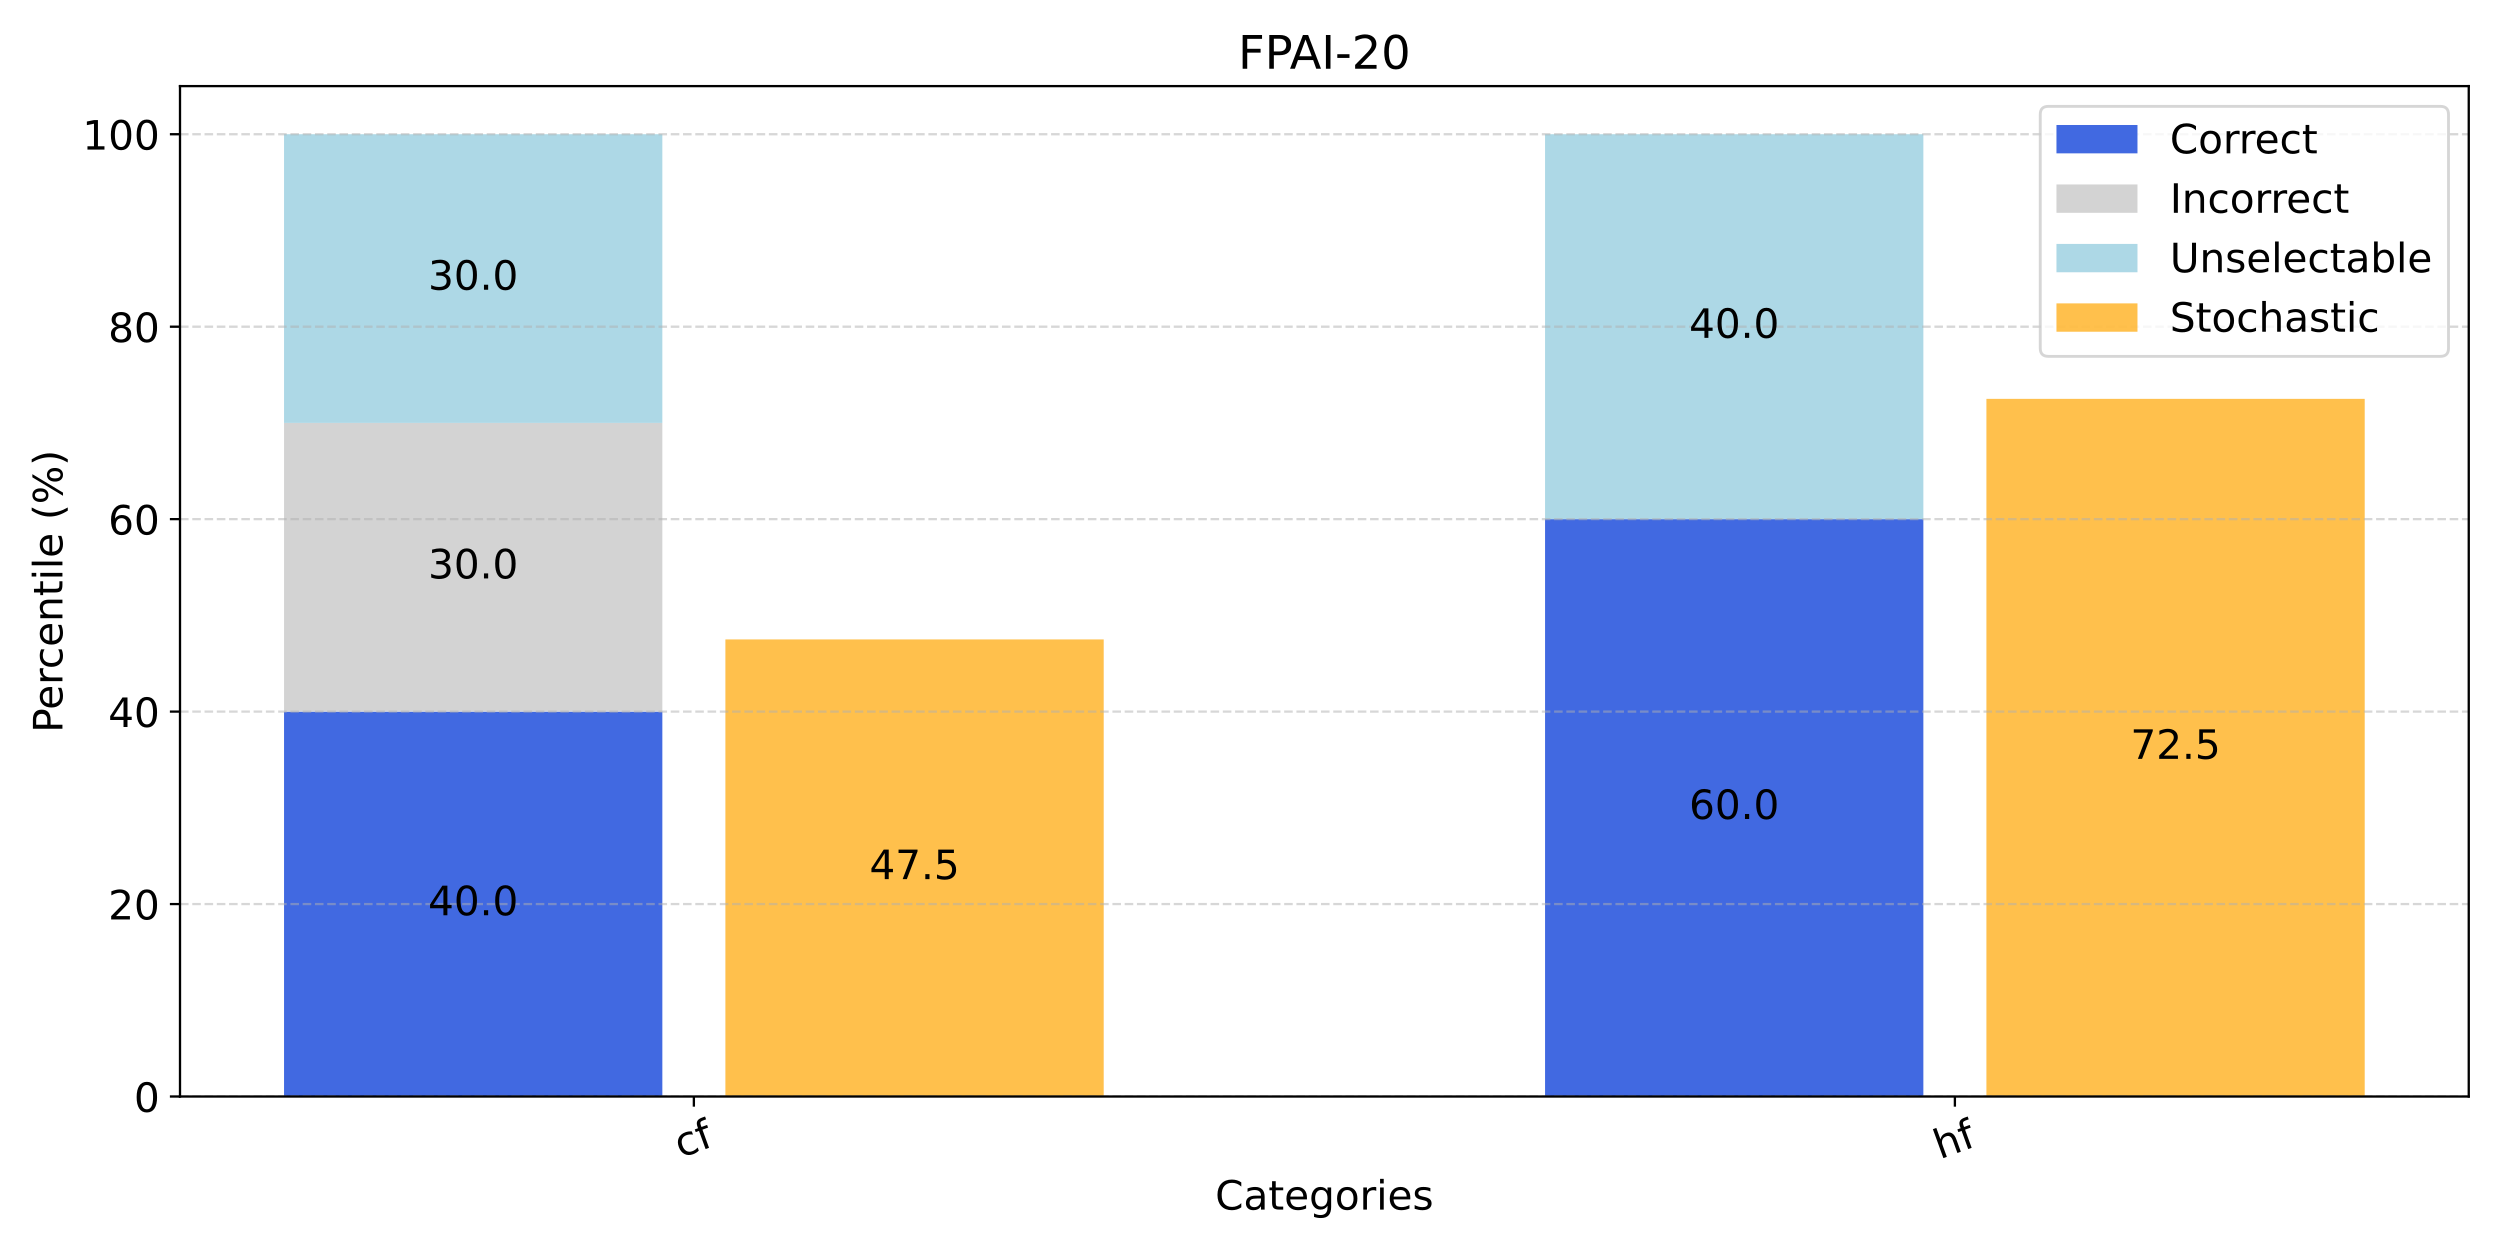
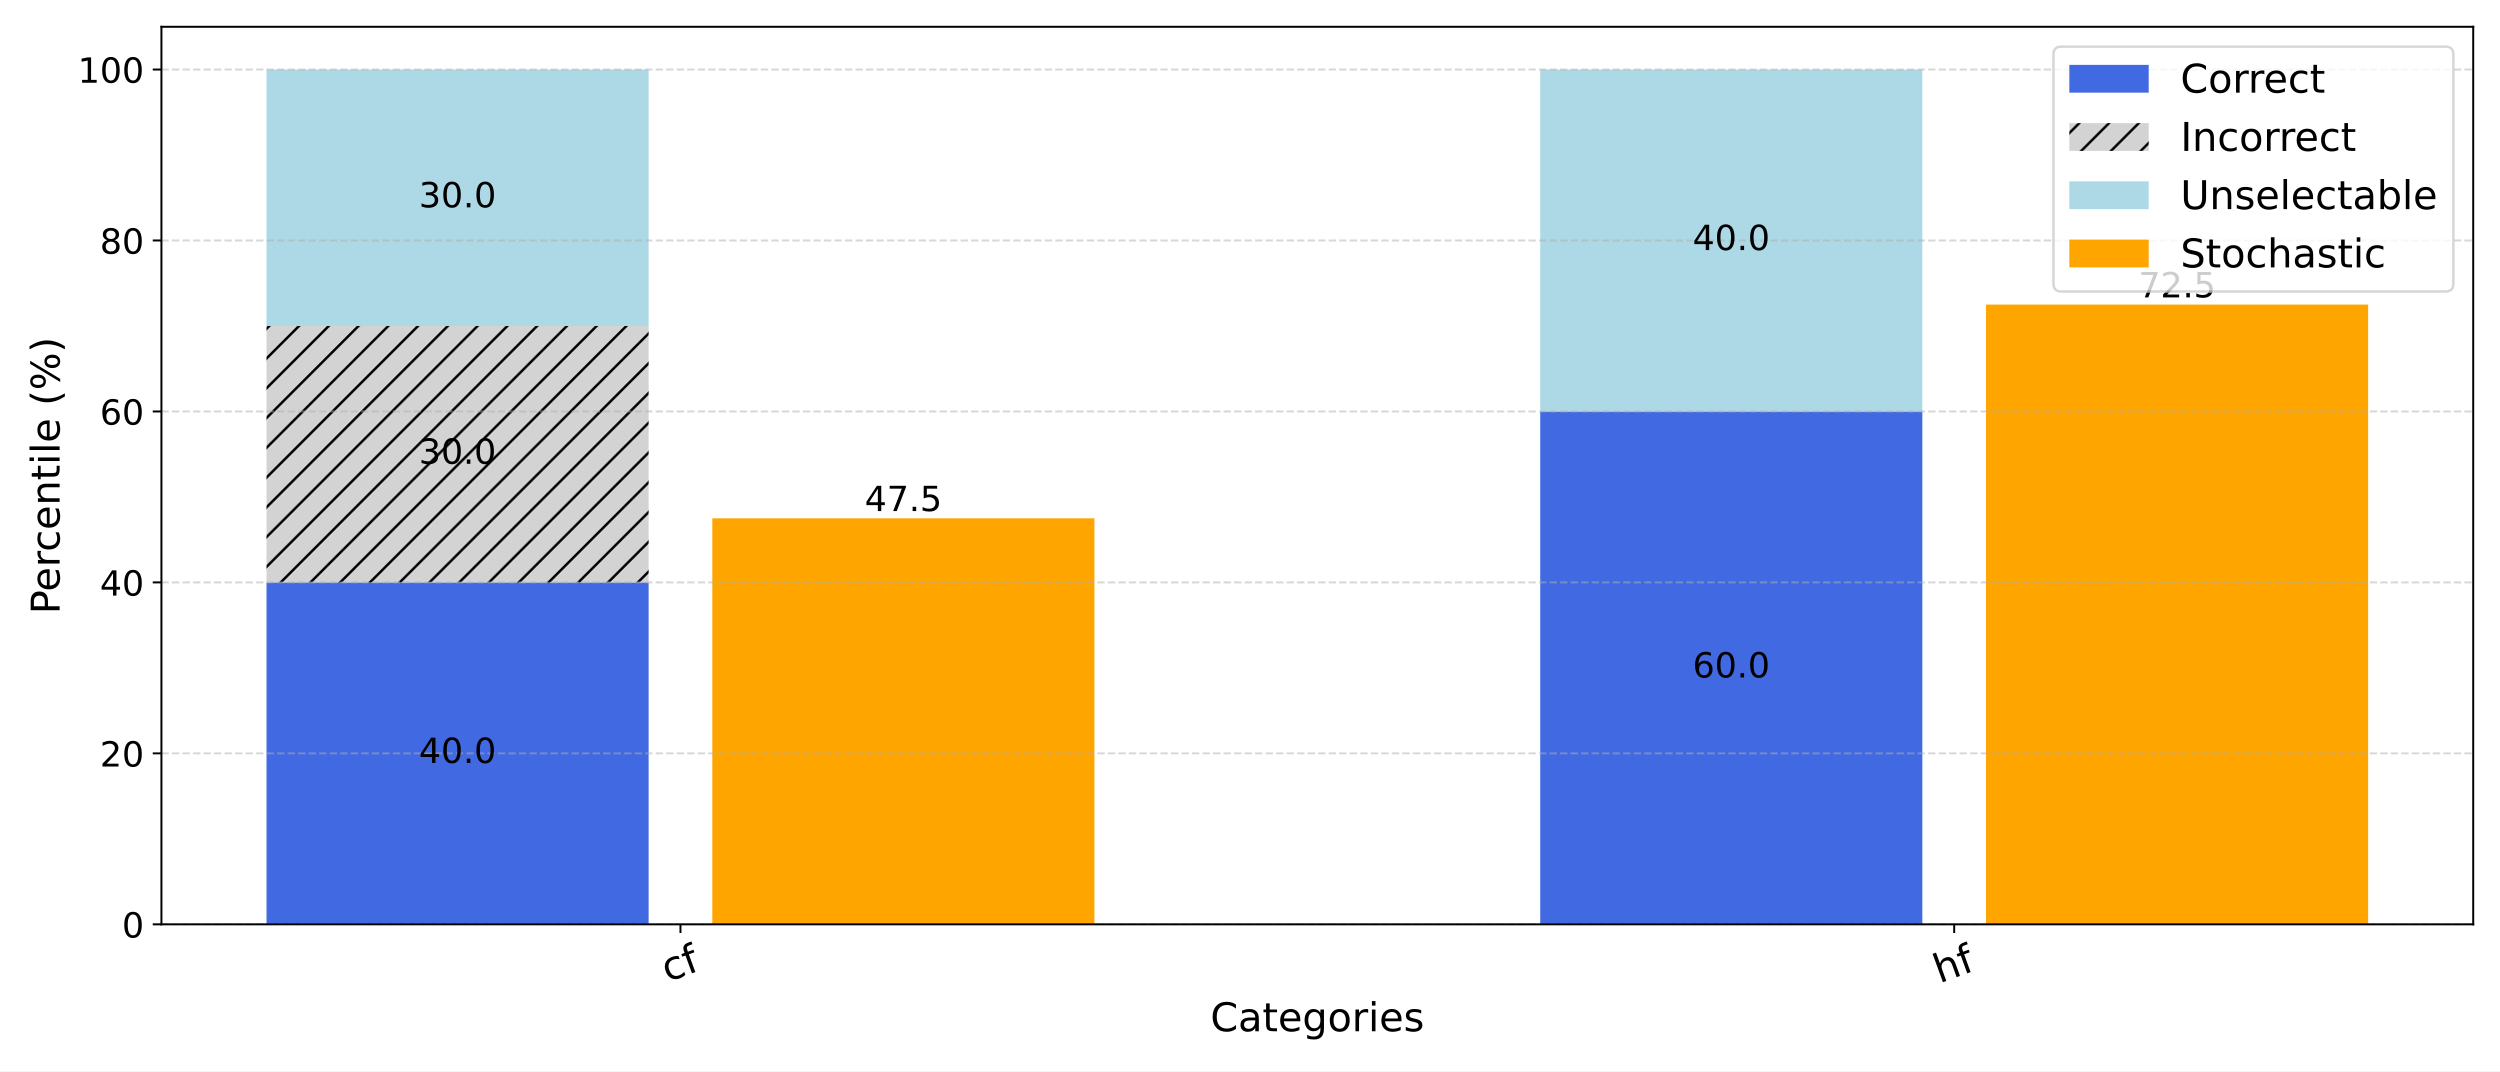
- <svg xmlns="http://www.w3.org/2000/svg" xmlns:xlink="http://www.w3.org/1999/xlink" width="864pt" height="432pt" viewBox="0 0 864 432" version="1.1">
+ <svg xmlns="http://www.w3.org/2000/svg" xmlns:xlink="http://www.w3.org/1999/xlink" width="1008pt" height="432pt" viewBox="0 0 1008 432" version="1.1">
  <defs>
    <style type="text/css">*{stroke-linejoin: round; stroke-linecap: butt}</style>
  </defs>
  <g id="figure_1">
    <g id="patch_1">
-       <path d="M 0 432  L 864 432  L 864 0  L 0 0  z " style="fill: #ffffff" />
+       <path d="M 0 432  L 1008 432  L 1008 0  L 0 0  z " style="fill: #ffffff" />
    </g>
    <g id="axes_1">
      <g id="patch_2">
-         <path d="M 62.21 378.955  L 853.2 378.955  L 853.2 29.76  L 62.21 29.76  z " style="fill: #ffffff" />
+         <path d="M 65.09 372.692  L 997.2 372.692  L 997.2 10.8  L 65.09 10.8  z " style="fill: #ffffff" />
      </g>
      <g id="patch_3">
-         <path d="M 98.164 378.955  L 228.906 378.955  L 228.906 245.929  L 98.164 245.929  z " clip-path="url(#p737e6846a1)" style="fill: #4169e1" />
+         <path d="M 107.459 372.692  L 261.526 372.692  L 261.526 234.828  L 107.459 234.828  z " clip-path="url(#pd8e803e88a)" style="fill: #4169e1" />
      </g>
      <g id="patch_4">
-         <path d="M 533.971 378.955  L 664.713 378.955  L 664.713 179.415  L 533.971 179.415  z " clip-path="url(#p737e6846a1)" style="fill: #4169e1" />
+         <path d="M 621.018 372.692  L 775.086 372.692  L 775.086 165.897  L 621.018 165.897  z " clip-path="url(#pd8e803e88a)" style="fill: #4169e1" />
      </g>
      <g id="patch_5">
-         <path d="M 98.164 245.929  L 228.906 245.929  L 228.906 146.158  L 98.164 146.158  z " clip-path="url(#p737e6846a1)" style="fill: #d3d3d3" />
+         <path d="M 107.459 234.828  L 261.526 234.828  L 261.526 131.431  L 107.459 131.431  z " clip-path="url(#pd8e803e88a)" style="fill: url(#haf8370b885)" />
      </g>
      <g id="patch_6">
-         <path d="M 533.971 179.415  L 664.713 179.415  L 664.713 179.415  L 533.971 179.415  z " clip-path="url(#p737e6846a1)" style="fill: #d3d3d3" />
+         <path d="M 621.018 165.897  L 775.086 165.897  L 775.086 165.897  L 621.018 165.897  z " clip-path="url(#pd8e803e88a)" style="fill: url(#haf8370b885)" />
      </g>
      <g id="patch_7">
-         <path d="M 98.164 146.158  L 228.906 146.158  L 228.906 46.388  L 98.164 46.388  z " clip-path="url(#p737e6846a1)" style="fill: #add8e6" />
+         <path d="M 107.459 131.431  L 261.526 131.431  L 261.526 28.033  L 107.459 28.033  z " clip-path="url(#pd8e803e88a)" style="fill: #add8e6" />
      </g>
      <g id="patch_8">
-         <path d="M 533.971 179.415  L 664.713 179.415  L 664.713 46.388  L 533.971 46.388  z " clip-path="url(#p737e6846a1)" style="fill: #add8e6" />
+         <path d="M 621.018 165.897  L 775.086 165.897  L 775.086 28.033  L 621.018 28.033  z " clip-path="url(#pd8e803e88a)" style="fill: #add8e6" />
      </g>
      <g id="patch_9">
-         <path d="M 250.697 378.955  L 381.439 378.955  L 381.439 220.986  L 250.697 220.986  z " clip-path="url(#p737e6846a1)" style="fill: #ffa500; opacity: 0.7" />
+         <path d="M 287.204 372.692  L 441.272 372.692  L 441.272 208.979  L 287.204 208.979  z " clip-path="url(#pd8e803e88a)" style="fill: #ffa500" />
      </g>
      <g id="patch_10">
-         <path d="M 686.504 378.955  L 817.246 378.955  L 817.246 137.844  L 686.504 137.844  z " clip-path="url(#p737e6846a1)" style="fill: #ffa500; opacity: 0.7" />
+         <path d="M 800.764 372.692  L 954.831 372.692  L 954.831 122.814  L 800.764 122.814  z " clip-path="url(#pd8e803e88a)" style="fill: #ffa500" />
      </g>
      <g id="matplotlib.axis_1">
        <g id="xtick_1">
          <g id="line2d_1">
            <defs>
-               <path id="m41dece7efa" d="M 0 0  L 0 3.5  " style="stroke: #000000; stroke-width: 0.8" />
+               <path id="m492cd41a49" d="M 0 0  L 0 3.5  " style="stroke: #000000; stroke-width: 0.8" />
            </defs>
            <g>
-               <use xlink:href="#m41dece7efa" x="239.801" y="378.955" style="stroke: #000000; stroke-width: 0.8" />
+               <use xlink:href="#m492cd41a49" x="274.365" y="372.692" style="stroke: #000000; stroke-width: 0.8" />
            </g>
          </g>
          <g id="text_1">
-             <g transform="translate(235.1903 400.2701) rotate(-20) scale(0.14 -0.14)">
-               <defs>
-                 <path id="DejaVuSans-63" d="M 3122 3366  L 3122 2828  Q 2878 2963 2633 3030  Q 2388 3097 2138 3097  Q 1578 3097 1268 2742  Q 959 2388 959 1747  Q 959 1106 1268 751  Q 1578 397 2138 397  Q 2388 397 2633 464  Q 2878 531 3122 666  L 3122 134  Q 2881 22 2623 -34  Q 2366 -91 2075 -91  Q 1284 -91 818 406  Q 353 903 353 1747  Q 353 2603 823 3093  Q 1294 3584 2113 3584  Q 2378 3584 2631 3529  Q 2884 3475 3122 3366  z " transform="scale(0.015625)" />
-                 <path id="DejaVuSans-66" d="M 2375 4863  L 2375 4384  L 1825 4384  Q 1516 4384 1395 4259  Q 1275 4134 1275 3809  L 1275 3500  L 2222 3500  L 2222 3053  L 1275 3053  L 1275 0  L 697 0  L 697 3053  L 147 3053  L 147 3500  L 697 3500  L 697 3744  Q 697 4328 969 4595  Q 1241 4863 1831 4863  L 2375 4863  z " transform="scale(0.015625)" />
-               </defs>
-               <use xlink:href="#DejaVuSans-63" />
-               <use xlink:href="#DejaVuSans-66" transform="translate(54.98047 0)" />
-             </g>
+             <text style="font-size: 16px; font-family: 'DejaVu Sans', 'Bitstream Vera Sans', 'Computer Modern Sans Serif', 'Lucida Grande', 'Verdana', 'Geneva', 'Lucid', 'Arial', 'Helvetica', 'Avant Garde', sans-serif" transform="translate(269.0955 396.0515) rotate(-20)">cf</text>
          </g>
        </g>
        <g id="xtick_2">
          <g id="line2d_2">
            <g>
-               <use xlink:href="#m41dece7efa" x="675.609" y="378.955" style="stroke: #000000; stroke-width: 0.8" />
+               <use xlink:href="#m492cd41a49" x="787.925" y="372.692" style="stroke: #000000; stroke-width: 0.8" />
            </g>
          </g>
          <g id="text_2">
-             <g transform="translate(670.4455 400.6719) rotate(-20) scale(0.14 -0.14)">
-               <defs>
-                 <path id="DejaVuSans-68" d="M 3513 2113  L 3513 0  L 2938 0  L 2938 2094  Q 2938 2591 2744 2837  Q 2550 3084 2163 3084  Q 1697 3084 1428 2787  Q 1159 2491 1159 1978  L 1159 0  L 581 0  L 581 4863  L 1159 4863  L 1159 2956  Q 1366 3272 1645 3428  Q 1925 3584 2291 3584  Q 2894 3584 3203 3211  Q 3513 2838 3513 2113  z " transform="scale(0.015625)" />
-               </defs>
-               <use xlink:href="#DejaVuSans-68" />
-               <use xlink:href="#DejaVuSans-66" transform="translate(63.37891 0)" />
-             </g>
+             <text style="font-size: 16px; font-family: 'DejaVu Sans', 'Bitstream Vera Sans', 'Computer Modern Sans Serif', 'Lucida Grande', 'Verdana', 'Geneva', 'Lucid', 'Arial', 'Helvetica', 'Avant Garde', sans-serif" transform="translate(782.024 396.5107) rotate(-20)">hf</text>
          </g>
        </g>
        <g id="text_3">
-           <g transform="translate(419.9728 418.0456) scale(0.14 -0.14)">
-             <defs>
-               <path id="DejaVuSans-43" d="M 4122 4306  L 4122 3641  Q 3803 3938 3442 4084  Q 3081 4231 2675 4231  Q 1875 4231 1450 3742  Q 1025 3253 1025 2328  Q 1025 1406 1450 917  Q 1875 428 2675 428  Q 3081 428 3442 575  Q 3803 722 4122 1019  L 4122 359  Q 3791 134 3420 21  Q 3050 -91 2638 -91  Q 1578 -91 968 557  Q 359 1206 359 2328  Q 359 3453 968 4101  Q 1578 4750 2638 4750  Q 3056 4750 3426 4639  Q 3797 4528 4122 4306  z " transform="scale(0.015625)" />
-               <path id="DejaVuSans-61" d="M 2194 1759  Q 1497 1759 1228 1600  Q 959 1441 959 1056  Q 959 750 1161 570  Q 1363 391 1709 391  Q 2188 391 2477 730  Q 2766 1069 2766 1631  L 2766 1759  L 2194 1759  z M 3341 1997  L 3341 0  L 2766 0  L 2766 531  Q 2569 213 2275 61  Q 1981 -91 1556 -91  Q 1019 -91 701 211  Q 384 513 384 1019  Q 384 1609 779 1909  Q 1175 2209 1959 2209  L 2766 2209  L 2766 2266  Q 2766 2663 2505 2880  Q 2244 3097 1772 3097  Q 1472 3097 1187 3025  Q 903 2953 641 2809  L 641 3341  Q 956 3463 1253 3523  Q 1550 3584 1831 3584  Q 2591 3584 2966 3190  Q 3341 2797 3341 1997  z " transform="scale(0.015625)" />
-               <path id="DejaVuSans-74" d="M 1172 4494  L 1172 3500  L 2356 3500  L 2356 3053  L 1172 3053  L 1172 1153  Q 1172 725 1289 603  Q 1406 481 1766 481  L 2356 481  L 2356 0  L 1766 0  Q 1100 0 847 248  Q 594 497 594 1153  L 594 3053  L 172 3053  L 172 3500  L 594 3500  L 594 4494  L 1172 4494  z " transform="scale(0.015625)" />
-               <path id="DejaVuSans-65" d="M 3597 1894  L 3597 1613  L 953 1613  Q 991 1019 1311 708  Q 1631 397 2203 397  Q 2534 397 2845 478  Q 3156 559 3463 722  L 3463 178  Q 3153 47 2828 -22  Q 2503 -91 2169 -91  Q 1331 -91 842 396  Q 353 884 353 1716  Q 353 2575 817 3079  Q 1281 3584 2069 3584  Q 2775 3584 3186 3129  Q 3597 2675 3597 1894  z M 3022 2063  Q 3016 2534 2758 2815  Q 2500 3097 2075 3097  Q 1594 3097 1305 2825  Q 1016 2553 972 2059  L 3022 2063  z " transform="scale(0.015625)" />
-               <path id="DejaVuSans-67" d="M 2906 1791  Q 2906 2416 2648 2759  Q 2391 3103 1925 3103  Q 1463 3103 1205 2759  Q 947 2416 947 1791  Q 947 1169 1205 825  Q 1463 481 1925 481  Q 2391 481 2648 825  Q 2906 1169 2906 1791  z M 3481 434  Q 3481 -459 3084 -895  Q 2688 -1331 1869 -1331  Q 1566 -1331 1297 -1286  Q 1028 -1241 775 -1147  L 775 -588  Q 1028 -725 1275 -790  Q 1522 -856 1778 -856  Q 2344 -856 2625 -561  Q 2906 -266 2906 331  L 2906 616  Q 2728 306 2450 153  Q 2172 0 1784 0  Q 1141 0 747 490  Q 353 981 353 1791  Q 353 2603 747 3093  Q 1141 3584 1784 3584  Q 2172 3584 2450 3431  Q 2728 3278 2906 2969  L 2906 3500  L 3481 3500  L 3481 434  z " transform="scale(0.015625)" />
-               <path id="DejaVuSans-6f" d="M 1959 3097  Q 1497 3097 1228 2736  Q 959 2375 959 1747  Q 959 1119 1226 758  Q 1494 397 1959 397  Q 2419 397 2687 759  Q 2956 1122 2956 1747  Q 2956 2369 2687 2733  Q 2419 3097 1959 3097  z M 1959 3584  Q 2709 3584 3137 3096  Q 3566 2609 3566 1747  Q 3566 888 3137 398  Q 2709 -91 1959 -91  Q 1206 -91 779 398  Q 353 888 353 1747  Q 353 2609 779 3096  Q 1206 3584 1959 3584  z " transform="scale(0.015625)" />
-               <path id="DejaVuSans-72" d="M 2631 2963  Q 2534 3019 2420 3045  Q 2306 3072 2169 3072  Q 1681 3072 1420 2755  Q 1159 2438 1159 1844  L 1159 0  L 581 0  L 581 3500  L 1159 3500  L 1159 2956  Q 1341 3275 1631 3429  Q 1922 3584 2338 3584  Q 2397 3584 2469 3576  Q 2541 3569 2628 3553  L 2631 2963  z " transform="scale(0.015625)" />
-               <path id="DejaVuSans-69" d="M 603 3500  L 1178 3500  L 1178 0  L 603 0  L 603 3500  z M 603 4863  L 1178 4863  L 1178 4134  L 603 4134  L 603 4863  z " transform="scale(0.015625)" />
-               <path id="DejaVuSans-73" d="M 2834 3397  L 2834 2853  Q 2591 2978 2328 3040  Q 2066 3103 1784 3103  Q 1356 3103 1142 2972  Q 928 2841 928 2578  Q 928 2378 1081 2264  Q 1234 2150 1697 2047  L 1894 2003  Q 2506 1872 2764 1633  Q 3022 1394 3022 966  Q 3022 478 2636 193  Q 2250 -91 1575 -91  Q 1294 -91 989 -36  Q 684 19 347 128  L 347 722  Q 666 556 975 473  Q 1284 391 1588 391  Q 1994 391 2212 530  Q 2431 669 2431 922  Q 2431 1156 2273 1281  Q 2116 1406 1581 1522  L 1381 1569  Q 847 1681 609 1914  Q 372 2147 372 2553  Q 372 3047 722 3315  Q 1072 3584 1716 3584  Q 2034 3584 2315 3537  Q 2597 3491 2834 3397  z " transform="scale(0.015625)" />
-             </defs>
-             <use xlink:href="#DejaVuSans-43" />
-             <use xlink:href="#DejaVuSans-61" transform="translate(69.82422 0)" />
-             <use xlink:href="#DejaVuSans-74" transform="translate(131.1035 0)" />
-             <use xlink:href="#DejaVuSans-65" transform="translate(170.3125 0)" />
-             <use xlink:href="#DejaVuSans-67" transform="translate(231.8359 0)" />
-             <use xlink:href="#DejaVuSans-6f" transform="translate(295.3125 0)" />
-             <use xlink:href="#DejaVuSans-72" transform="translate(356.4941 0)" />
-             <use xlink:href="#DejaVuSans-69" transform="translate(397.6074 0)" />
-             <use xlink:href="#DejaVuSans-65" transform="translate(425.3906 0)" />
-             <use xlink:href="#DejaVuSans-73" transform="translate(486.9141 0)" />
-           </g>
+           <text style="font-size: 16px; font-family: 'DejaVu Sans', 'Bitstream Vera Sans', 'Computer Modern Sans Serif', 'Lucida Grande', 'Verdana', 'Geneva', 'Lucid', 'Arial', 'Helvetica', 'Avant Garde', sans-serif; text-anchor: middle" x="531.145" y="415.795" transform="rotate(-0 531.145 415.795)">Categories</text>
        </g>
      </g>
      <g id="matplotlib.axis_2">
        <g id="ytick_1">
          <g id="line2d_3">
-             <path d="M 62.21 378.955  L 853.2 378.955  " clip-path="url(#p737e6846a1)" style="fill: none; stroke-dasharray: 2.96,1.28; stroke-dashoffset: 0; stroke: #b0b0b0; stroke-opacity: 0.5; stroke-width: 0.8" />
+             <path d="M 65.09 372.692  L 997.2 372.692  " clip-path="url(#pd8e803e88a)" style="fill: none; stroke-dasharray: 2.96,1.28; stroke-dashoffset: 0; stroke: #b0b0b0; stroke-opacity: 0.5; stroke-width: 0.8" />
          </g>
          <g id="line2d_4">
            <defs>
-               <path id="m541224a2b0" d="M 0 0  L -3.5 0  " style="stroke: #000000; stroke-width: 0.8" />
+               <path id="m20983ff65f" d="M 0 0  L -3.5 0  " style="stroke: #000000; stroke-width: 0.8" />
            </defs>
            <g>
-               <use xlink:href="#m541224a2b0" x="62.21" y="378.955" style="stroke: #000000; stroke-width: 0.8" />
+               <use xlink:href="#m20983ff65f" x="65.09" y="372.692" style="stroke: #000000; stroke-width: 0.8" />
            </g>
          </g>
          <g id="text_4">
-             <g transform="translate(46.3025 384.2743) scale(0.14 -0.14)">
-               <defs>
-                 <path id="DejaVuSans-30" d="M 2034 4250  Q 1547 4250 1301 3770  Q 1056 3291 1056 2328  Q 1056 1369 1301 889  Q 1547 409 2034 409  Q 2525 409 2770 889  Q 3016 1369 3016 2328  Q 3016 3291 2770 3770  Q 2525 4250 2034 4250  z M 2034 4750  Q 2819 4750 3233 4129  Q 3647 3509 3647 2328  Q 3647 1150 3233 529  Q 2819 -91 2034 -91  Q 1250 -91 836 529  Q 422 1150 422 2328  Q 422 3509 836 4129  Q 1250 4750 2034 4750  z " transform="scale(0.015625)" />
-               </defs>
-               <use xlink:href="#DejaVuSans-30" />
-             </g>
+             <text style="font-size: 14px; font-family: 'DejaVu Sans', 'Bitstream Vera Sans', 'Computer Modern Sans Serif', 'Lucida Grande', 'Verdana', 'Geneva', 'Lucid', 'Arial', 'Helvetica', 'Avant Garde', sans-serif; text-anchor: end" x="58.09" y="378.011" transform="rotate(-0 58.09 378.0108)">0</text>
          </g>
        </g>
        <g id="ytick_2">
          <g id="line2d_5">
-             <path d="M 62.21 312.442  L 853.2 312.442  " clip-path="url(#p737e6846a1)" style="fill: none; stroke-dasharray: 2.96,1.28; stroke-dashoffset: 0; stroke: #b0b0b0; stroke-opacity: 0.5; stroke-width: 0.8" />
+             <path d="M 65.09 303.76  L 997.2 303.76  " clip-path="url(#pd8e803e88a)" style="fill: none; stroke-dasharray: 2.96,1.28; stroke-dashoffset: 0; stroke: #b0b0b0; stroke-opacity: 0.5; stroke-width: 0.8" />
          </g>
          <g id="line2d_6">
            <g>
-               <use xlink:href="#m541224a2b0" x="62.21" y="312.442" style="stroke: #000000; stroke-width: 0.8" />
+               <use xlink:href="#m20983ff65f" x="65.09" y="303.76" style="stroke: #000000; stroke-width: 0.8" />
            </g>
          </g>
          <g id="text_5">
-             <g transform="translate(37.395 317.7609) scale(0.14 -0.14)">
-               <defs>
-                 <path id="DejaVuSans-32" d="M 1228 531  L 3431 531  L 3431 0  L 469 0  L 469 531  Q 828 903 1448 1529  Q 2069 2156 2228 2338  Q 2531 2678 2651 2914  Q 2772 3150 2772 3378  Q 2772 3750 2511 3984  Q 2250 4219 1831 4219  Q 1534 4219 1204 4116  Q 875 4013 500 3803  L 500 4441  Q 881 4594 1212 4672  Q 1544 4750 1819 4750  Q 2544 4750 2975 4387  Q 3406 4025 3406 3419  Q 3406 3131 3298 2873  Q 3191 2616 2906 2266  Q 2828 2175 2409 1742  Q 1991 1309 1228 531  z " transform="scale(0.015625)" />
-               </defs>
-               <use xlink:href="#DejaVuSans-32" />
-               <use xlink:href="#DejaVuSans-30" transform="translate(63.62305 0)" />
-             </g>
+             <text style="font-size: 14px; font-family: 'DejaVu Sans', 'Bitstream Vera Sans', 'Computer Modern Sans Serif', 'Lucida Grande', 'Verdana', 'Geneva', 'Lucid', 'Arial', 'Helvetica', 'Avant Garde', sans-serif; text-anchor: end" x="58.09" y="309.079" transform="rotate(-0 58.09 309.079)">20</text>
          </g>
        </g>
        <g id="ytick_3">
          <g id="line2d_7">
-             <path d="M 62.21 245.929  L 853.2 245.929  " clip-path="url(#p737e6846a1)" style="fill: none; stroke-dasharray: 2.96,1.28; stroke-dashoffset: 0; stroke: #b0b0b0; stroke-opacity: 0.5; stroke-width: 0.8" />
+             <path d="M 65.09 234.828  L 997.2 234.828  " clip-path="url(#pd8e803e88a)" style="fill: none; stroke-dasharray: 2.96,1.28; stroke-dashoffset: 0; stroke: #b0b0b0; stroke-opacity: 0.5; stroke-width: 0.8" />
          </g>
          <g id="line2d_8">
            <g>
-               <use xlink:href="#m541224a2b0" x="62.21" y="245.929" style="stroke: #000000; stroke-width: 0.8" />
+               <use xlink:href="#m20983ff65f" x="65.09" y="234.828" style="stroke: #000000; stroke-width: 0.8" />
            </g>
          </g>
          <g id="text_6">
-             <g transform="translate(37.395 251.2475) scale(0.14 -0.14)">
-               <defs>
-                 <path id="DejaVuSans-34" d="M 2419 4116  L 825 1625  L 2419 1625  L 2419 4116  z M 2253 4666  L 3047 4666  L 3047 1625  L 3713 1625  L 3713 1100  L 3047 1100  L 3047 0  L 2419 0  L 2419 1100  L 313 1100  L 313 1709  L 2253 4666  z " transform="scale(0.015625)" />
-               </defs>
-               <use xlink:href="#DejaVuSans-34" />
-               <use xlink:href="#DejaVuSans-30" transform="translate(63.62305 0)" />
-             </g>
+             <text style="font-size: 14px; font-family: 'DejaVu Sans', 'Bitstream Vera Sans', 'Computer Modern Sans Serif', 'Lucida Grande', 'Verdana', 'Geneva', 'Lucid', 'Arial', 'Helvetica', 'Avant Garde', sans-serif; text-anchor: end" x="58.09" y="240.147" transform="rotate(-0 58.09 240.1472)">40</text>
          </g>
        </g>
        <g id="ytick_4">
          <g id="line2d_9">
-             <path d="M 62.21 179.415  L 853.2 179.415  " clip-path="url(#p737e6846a1)" style="fill: none; stroke-dasharray: 2.96,1.28; stroke-dashoffset: 0; stroke: #b0b0b0; stroke-opacity: 0.5; stroke-width: 0.8" />
+             <path d="M 65.09 165.897  L 997.2 165.897  " clip-path="url(#pd8e803e88a)" style="fill: none; stroke-dasharray: 2.96,1.28; stroke-dashoffset: 0; stroke: #b0b0b0; stroke-opacity: 0.5; stroke-width: 0.8" />
          </g>
          <g id="line2d_10">
            <g>
-               <use xlink:href="#m541224a2b0" x="62.21" y="179.415" style="stroke: #000000; stroke-width: 0.8" />
+               <use xlink:href="#m20983ff65f" x="65.09" y="165.897" style="stroke: #000000; stroke-width: 0.8" />
            </g>
          </g>
          <g id="text_7">
-             <g transform="translate(37.395 184.7341) scale(0.14 -0.14)">
-               <defs>
-                 <path id="DejaVuSans-36" d="M 2113 2584  Q 1688 2584 1439 2293  Q 1191 2003 1191 1497  Q 1191 994 1439 701  Q 1688 409 2113 409  Q 2538 409 2786 701  Q 3034 994 3034 1497  Q 3034 2003 2786 2293  Q 2538 2584 2113 2584  z M 3366 4563  L 3366 3988  Q 3128 4100 2886 4159  Q 2644 4219 2406 4219  Q 1781 4219 1451 3797  Q 1122 3375 1075 2522  Q 1259 2794 1537 2939  Q 1816 3084 2150 3084  Q 2853 3084 3261 2657  Q 3669 2231 3669 1497  Q 3669 778 3244 343  Q 2819 -91 2113 -91  Q 1303 -91 875 529  Q 447 1150 447 2328  Q 447 3434 972 4092  Q 1497 4750 2381 4750  Q 2619 4750 2861 4703  Q 3103 4656 3366 4563  z " transform="scale(0.015625)" />
-               </defs>
-               <use xlink:href="#DejaVuSans-36" />
-               <use xlink:href="#DejaVuSans-30" transform="translate(63.62305 0)" />
-             </g>
+             <text style="font-size: 14px; font-family: 'DejaVu Sans', 'Bitstream Vera Sans', 'Computer Modern Sans Serif', 'Lucida Grande', 'Verdana', 'Geneva', 'Lucid', 'Arial', 'Helvetica', 'Avant Garde', sans-serif; text-anchor: end" x="58.09" y="171.215" transform="rotate(-0 58.09 171.2154)">60</text>
          </g>
        </g>
        <g id="ytick_5">
          <g id="line2d_11">
-             <path d="M 62.21 112.902  L 853.2 112.902  " clip-path="url(#p737e6846a1)" style="fill: none; stroke-dasharray: 2.96,1.28; stroke-dashoffset: 0; stroke: #b0b0b0; stroke-opacity: 0.5; stroke-width: 0.8" />
+             <path d="M 65.09 96.965  L 997.2 96.965  " clip-path="url(#pd8e803e88a)" style="fill: none; stroke-dasharray: 2.96,1.28; stroke-dashoffset: 0; stroke: #b0b0b0; stroke-opacity: 0.5; stroke-width: 0.8" />
          </g>
          <g id="line2d_12">
            <g>
-               <use xlink:href="#m541224a2b0" x="62.21" y="112.902" style="stroke: #000000; stroke-width: 0.8" />
+               <use xlink:href="#m20983ff65f" x="65.09" y="96.965" style="stroke: #000000; stroke-width: 0.8" />
            </g>
          </g>
          <g id="text_8">
-             <g transform="translate(37.395 118.2207) scale(0.14 -0.14)">
-               <defs>
-                 <path id="DejaVuSans-38" d="M 2034 2216  Q 1584 2216 1326 1975  Q 1069 1734 1069 1313  Q 1069 891 1326 650  Q 1584 409 2034 409  Q 2484 409 2743 651  Q 3003 894 3003 1313  Q 3003 1734 2745 1975  Q 2488 2216 2034 2216  z M 1403 2484  Q 997 2584 770 2862  Q 544 3141 544 3541  Q 544 4100 942 4425  Q 1341 4750 2034 4750  Q 2731 4750 3128 4425  Q 3525 4100 3525 3541  Q 3525 3141 3298 2862  Q 3072 2584 2669 2484  Q 3125 2378 3379 2068  Q 3634 1759 3634 1313  Q 3634 634 3220 271  Q 2806 -91 2034 -91  Q 1263 -91 848 271  Q 434 634 434 1313  Q 434 1759 690 2068  Q 947 2378 1403 2484  z M 1172 3481  Q 1172 3119 1398 2916  Q 1625 2713 2034 2713  Q 2441 2713 2670 2916  Q 2900 3119 2900 3481  Q 2900 3844 2670 4047  Q 2441 4250 2034 4250  Q 1625 4250 1398 4047  Q 1172 3844 1172 3481  z " transform="scale(0.015625)" />
-               </defs>
-               <use xlink:href="#DejaVuSans-38" />
-               <use xlink:href="#DejaVuSans-30" transform="translate(63.62305 0)" />
-             </g>
+             <text style="font-size: 14px; font-family: 'DejaVu Sans', 'Bitstream Vera Sans', 'Computer Modern Sans Serif', 'Lucida Grande', 'Verdana', 'Geneva', 'Lucid', 'Arial', 'Helvetica', 'Avant Garde', sans-serif; text-anchor: end" x="58.09" y="102.284" transform="rotate(-0 58.09 102.2836)">80</text>
          </g>
        </g>
        <g id="ytick_6">
          <g id="line2d_13">
-             <path d="M 62.21 46.388  L 853.2 46.388  " clip-path="url(#p737e6846a1)" style="fill: none; stroke-dasharray: 2.96,1.28; stroke-dashoffset: 0; stroke: #b0b0b0; stroke-opacity: 0.5; stroke-width: 0.8" />
+             <path d="M 65.09 28.033  L 997.2 28.033  " clip-path="url(#pd8e803e88a)" style="fill: none; stroke-dasharray: 2.96,1.28; stroke-dashoffset: 0; stroke: #b0b0b0; stroke-opacity: 0.5; stroke-width: 0.8" />
          </g>
          <g id="line2d_14">
            <g>
-               <use xlink:href="#m541224a2b0" x="62.21" y="46.388" style="stroke: #000000; stroke-width: 0.8" />
+               <use xlink:href="#m20983ff65f" x="65.09" y="28.033" style="stroke: #000000; stroke-width: 0.8" />
            </g>
          </g>
          <g id="text_9">
-             <g transform="translate(28.4875 51.70726) scale(0.14 -0.14)">
-               <defs>
-                 <path id="DejaVuSans-31" d="M 794 531  L 1825 531  L 1825 4091  L 703 3866  L 703 4441  L 1819 4666  L 2450 4666  L 2450 531  L 3481 531  L 3481 0  L 794 0  L 794 531  z " transform="scale(0.015625)" />
-               </defs>
-               <use xlink:href="#DejaVuSans-31" />
-               <use xlink:href="#DejaVuSans-30" transform="translate(63.62305 0)" />
-               <use xlink:href="#DejaVuSans-30" transform="translate(127.2461 0)" />
-             </g>
+             <text style="font-size: 14px; font-family: 'DejaVu Sans', 'Bitstream Vera Sans', 'Computer Modern Sans Serif', 'Lucida Grande', 'Verdana', 'Geneva', 'Lucid', 'Arial', 'Helvetica', 'Avant Garde', sans-serif; text-anchor: end" x="58.09" y="33.352" transform="rotate(-0 58.09 33.35185)">100</text>
          </g>
        </g>
        <g id="text_10">
-           <g transform="translate(21.57594 253.2232) rotate(-90) scale(0.14 -0.14)">
-             <defs>
-               <path id="DejaVuSans-50" d="M 1259 4147  L 1259 2394  L 2053 2394  Q 2494 2394 2734 2622  Q 2975 2850 2975 3272  Q 2975 3691 2734 3919  Q 2494 4147 2053 4147  L 1259 4147  z M 628 4666  L 2053 4666  Q 2838 4666 3239 4311  Q 3641 3956 3641 3272  Q 3641 2581 3239 2228  Q 2838 1875 2053 1875  L 1259 1875  L 1259 0  L 628 0  L 628 4666  z " transform="scale(0.015625)" />
-               <path id="DejaVuSans-6e" d="M 3513 2113  L 3513 0  L 2938 0  L 2938 2094  Q 2938 2591 2744 2837  Q 2550 3084 2163 3084  Q 1697 3084 1428 2787  Q 1159 2491 1159 1978  L 1159 0  L 581 0  L 581 3500  L 1159 3500  L 1159 2956  Q 1366 3272 1645 3428  Q 1925 3584 2291 3584  Q 2894 3584 3203 3211  Q 3513 2838 3513 2113  z " transform="scale(0.015625)" />
-               <path id="DejaVuSans-6c" d="M 603 4863  L 1178 4863  L 1178 0  L 603 0  L 603 4863  z " transform="scale(0.015625)" />
-               <path id="DejaVuSans-20" transform="scale(0.015625)" />
-               <path id="DejaVuSans-28" d="M 1984 4856  Q 1566 4138 1362 3434  Q 1159 2731 1159 2009  Q 1159 1288 1364 580  Q 1569 -128 1984 -844  L 1484 -844  Q 1016 -109 783 600  Q 550 1309 550 2009  Q 550 2706 781 3412  Q 1013 4119 1484 4856  L 1984 4856  z " transform="scale(0.015625)" />
-               <path id="DejaVuSans-25" d="M 4653 2053  Q 4381 2053 4226 1822  Q 4072 1591 4072 1178  Q 4072 772 4226 539  Q 4381 306 4653 306  Q 4919 306 5073 539  Q 5228 772 5228 1178  Q 5228 1588 5073 1820  Q 4919 2053 4653 2053  z M 4653 2450  Q 5147 2450 5437 2106  Q 5728 1763 5728 1178  Q 5728 594 5436 251  Q 5144 -91 4653 -91  Q 4153 -91 3862 251  Q 3572 594 3572 1178  Q 3572 1766 3864 2108  Q 4156 2450 4653 2450  z M 1428 4353  Q 1159 4353 1004 4120  Q 850 3888 850 3481  Q 850 3069 1003 2837  Q 1156 2606 1428 2606  Q 1700 2606 1854 2837  Q 2009 3069 2009 3481  Q 2009 3884 1853 4118  Q 1697 4353 1428 4353  z M 4250 4750  L 4750 4750  L 1831 -91  L 1331 -91  L 4250 4750  z M 1428 4750  Q 1922 4750 2215 4408  Q 2509 4066 2509 3481  Q 2509 2891 2217 2550  Q 1925 2209 1428 2209  Q 931 2209 642 2551  Q 353 2894 353 3481  Q 353 4063 643 4406  Q 934 4750 1428 4750  z " transform="scale(0.015625)" />
-               <path id="DejaVuSans-29" d="M 513 4856  L 1013 4856  Q 1481 4119 1714 3412  Q 1947 2706 1947 2009  Q 1947 1309 1714 600  Q 1481 -109 1013 -844  L 513 -844  Q 928 -128 1133 580  Q 1338 1288 1338 2009  Q 1338 2731 1133 3434  Q 928 4138 513 4856  z " transform="scale(0.015625)" />
-             </defs>
-             <use xlink:href="#DejaVuSans-50" />
-             <use xlink:href="#DejaVuSans-65" transform="translate(56.67773 0)" />
-             <use xlink:href="#DejaVuSans-72" transform="translate(118.2012 0)" />
-             <use xlink:href="#DejaVuSans-63" transform="translate(157.0645 0)" />
-             <use xlink:href="#DejaVuSans-65" transform="translate(212.0449 0)" />
-             <use xlink:href="#DejaVuSans-6e" transform="translate(273.5684 0)" />
-             <use xlink:href="#DejaVuSans-74" transform="translate(336.9473 0)" />
-             <use xlink:href="#DejaVuSans-69" transform="translate(376.1562 0)" />
-             <use xlink:href="#DejaVuSans-6c" transform="translate(403.9395 0)" />
-             <use xlink:href="#DejaVuSans-65" transform="translate(431.7227 0)" />
-             <use xlink:href="#DejaVuSans-20" transform="translate(493.2461 0)" />
-             <use xlink:href="#DejaVuSans-28" transform="translate(525.0332 0)" />
-             <use xlink:href="#DejaVuSans-25" transform="translate(564.0469 0)" />
-             <use xlink:href="#DejaVuSans-29" transform="translate(659.0664 0)" />
-           </g>
+           <text style="font-size: 16px; font-family: 'DejaVu Sans', 'Bitstream Vera Sans', 'Computer Modern Sans Serif', 'Lucida Grande', 'Verdana', 'Geneva', 'Lucid', 'Arial', 'Helvetica', 'Avant Garde', sans-serif; text-anchor: middle" x="24.04" y="191.746" transform="rotate(-90 24.04 191.7459)">Percentile (%)</text>
        </g>
      </g>
      <g id="patch_11">
-         <path d="M 62.21 378.955  L 62.21 29.76  " style="fill: none; stroke: #000000; stroke-width: 0.8; stroke-linejoin: miter; stroke-linecap: square" />
+         <path d="M 65.09 372.692  L 65.09 10.8  " style="fill: none; stroke: #000000; stroke-width: 0.8; stroke-linejoin: miter; stroke-linecap: square" />
      </g>
      <g id="patch_12">
-         <path d="M 853.2 378.955  L 853.2 29.76  " style="fill: none; stroke: #000000; stroke-width: 0.8; stroke-linejoin: miter; stroke-linecap: square" />
+         <path d="M 997.2 372.692  L 997.2 10.8  " style="fill: none; stroke: #000000; stroke-width: 0.8; stroke-linejoin: miter; stroke-linecap: square" />
      </g>
      <g id="patch_13">
-         <path d="M 62.21 378.955  L 853.2 378.955  " style="fill: none; stroke: #000000; stroke-width: 0.8; stroke-linejoin: miter; stroke-linecap: square" />
+         <path d="M 65.09 372.692  L 997.2 372.692  " style="fill: none; stroke: #000000; stroke-width: 0.8; stroke-linejoin: miter; stroke-linecap: square" />
      </g>
      <g id="patch_14">
-         <path d="M 62.21 29.76  L 853.2 29.76  " style="fill: none; stroke: #000000; stroke-width: 0.8; stroke-linejoin: miter; stroke-linecap: square" />
+         <path d="M 65.09 10.8  L 997.2 10.8  " style="fill: none; stroke: #000000; stroke-width: 0.8; stroke-linejoin: miter; stroke-linecap: square" />
      </g>
      <g id="text_11">
-         <g transform="translate(147.9492 316.3051) scale(0.14 -0.14)">
-           <defs>
-             <path id="DejaVuSans-2e" d="M 684 794  L 1344 794  L 1344 0  L 684 0  L 684 794  z " transform="scale(0.015625)" />
-           </defs>
-           <use xlink:href="#DejaVuSans-34" />
-           <use xlink:href="#DejaVuSans-30" transform="translate(63.62305 0)" />
-           <use xlink:href="#DejaVuSans-2e" transform="translate(127.2461 0)" />
-           <use xlink:href="#DejaVuSans-30" transform="translate(159.0332 0)" />
-         </g>
+         <text style="font-size: 14px; font-family: 'DejaVu Sans', 'Bitstream Vera Sans', 'Computer Modern Sans Serif', 'Lucida Grande', 'Verdana', 'Geneva', 'Lucid', 'Arial', 'Helvetica', 'Avant Garde', sans-serif; text-anchor: middle" x="184.493" y="307.623" transform="rotate(-0 184.4925 307.6232)">40.0</text>
      </g>
      <g id="text_12">
-         <g transform="translate(583.7564 283.0484) scale(0.14 -0.14)">
-           <use xlink:href="#DejaVuSans-36" />
-           <use xlink:href="#DejaVuSans-30" transform="translate(63.62305 0)" />
-           <use xlink:href="#DejaVuSans-2e" transform="translate(127.2461 0)" />
-           <use xlink:href="#DejaVuSans-30" transform="translate(159.0332 0)" />
-         </g>
+         <text style="font-size: 14px; font-family: 'DejaVu Sans', 'Bitstream Vera Sans', 'Computer Modern Sans Serif', 'Lucida Grande', 'Verdana', 'Geneva', 'Lucid', 'Arial', 'Helvetica', 'Avant Garde', sans-serif; text-anchor: middle" x="698.052" y="273.157" transform="rotate(-0 698.0517 273.1573)">60.0</text>
      </g>
      <g id="text_13">
-         <g transform="translate(147.9492 199.9066) scale(0.14 -0.14)">
-           <defs>
-             <path id="DejaVuSans-33" d="M 2597 2516  Q 3050 2419 3304 2112  Q 3559 1806 3559 1356  Q 3559 666 3084 287  Q 2609 -91 1734 -91  Q 1441 -91 1130 -33  Q 819 25 488 141  L 488 750  Q 750 597 1062 519  Q 1375 441 1716 441  Q 2309 441 2620 675  Q 2931 909 2931 1356  Q 2931 1769 2642 2001  Q 2353 2234 1838 2234  L 1294 2234  L 1294 2753  L 1863 2753  Q 2328 2753 2575 2939  Q 2822 3125 2822 3475  Q 2822 3834 2567 4026  Q 2313 4219 1838 4219  Q 1578 4219 1281 4162  Q 984 4106 628 3988  L 628 4550  Q 988 4650 1302 4700  Q 1616 4750 1894 4750  Q 2613 4750 3031 4423  Q 3450 4097 3450 3541  Q 3450 3153 3228 2886  Q 3006 2619 2597 2516  z " transform="scale(0.015625)" />
-           </defs>
-           <use xlink:href="#DejaVuSans-33" />
-           <use xlink:href="#DejaVuSans-30" transform="translate(63.62305 0)" />
-           <use xlink:href="#DejaVuSans-2e" transform="translate(127.2461 0)" />
-           <use xlink:href="#DejaVuSans-30" transform="translate(159.0332 0)" />
-         </g>
+         <text style="font-size: 14px; font-family: 'DejaVu Sans', 'Bitstream Vera Sans', 'Computer Modern Sans Serif', 'Lucida Grande', 'Verdana', 'Geneva', 'Lucid', 'Arial', 'Helvetica', 'Avant Garde', sans-serif; text-anchor: middle" x="184.493" y="186.993" transform="rotate(-0 184.4925 186.9926)">30.0</text>
      </g>
      <g id="text_14">
-         <g transform="translate(147.9492 100.1365) scale(0.14 -0.14)">
-           <use xlink:href="#DejaVuSans-33" />
-           <use xlink:href="#DejaVuSans-30" transform="translate(63.62305 0)" />
-           <use xlink:href="#DejaVuSans-2e" transform="translate(127.2461 0)" />
-           <use xlink:href="#DejaVuSans-30" transform="translate(159.0332 0)" />
-         </g>
+         <text style="font-size: 14px; font-family: 'DejaVu Sans', 'Bitstream Vera Sans', 'Computer Modern Sans Serif', 'Lucida Grande', 'Verdana', 'Geneva', 'Lucid', 'Arial', 'Helvetica', 'Avant Garde', sans-serif; text-anchor: middle" x="184.493" y="83.595" transform="rotate(-0 184.4925 83.59491)">30.0</text>
      </g>
      <g id="text_15">
-         <g transform="translate(583.7564 116.7649) scale(0.14 -0.14)">
-           <use xlink:href="#DejaVuSans-34" />
-           <use xlink:href="#DejaVuSans-30" transform="translate(63.62305 0)" />
-           <use xlink:href="#DejaVuSans-2e" transform="translate(127.2461 0)" />
-           <use xlink:href="#DejaVuSans-30" transform="translate(159.0332 0)" />
-         </g>
+         <text style="font-size: 14px; font-family: 'DejaVu Sans', 'Bitstream Vera Sans', 'Computer Modern Sans Serif', 'Lucida Grande', 'Verdana', 'Geneva', 'Lucid', 'Arial', 'Helvetica', 'Avant Garde', sans-serif; text-anchor: middle" x="698.052" y="100.828" transform="rotate(-0 698.0517 100.8279)">40.0</text>
      </g>
      <g id="text_16">
-         <g transform="translate(300.4817 303.8338) scale(0.14 -0.14)">
-           <defs>
-             <path id="DejaVuSans-37" d="M 525 4666  L 3525 4666  L 3525 4397  L 1831 0  L 1172 0  L 2766 4134  L 525 4134  L 525 4666  z " transform="scale(0.015625)" />
-             <path id="DejaVuSans-35" d="M 691 4666  L 3169 4666  L 3169 4134  L 1269 4134  L 1269 2991  Q 1406 3038 1543 3061  Q 1681 3084 1819 3084  Q 2600 3084 3056 2656  Q 3513 2228 3513 1497  Q 3513 744 3044 326  Q 2575 -91 1722 -91  Q 1428 -91 1123 -41  Q 819 9 494 109  L 494 744  Q 775 591 1075 516  Q 1375 441 1709 441  Q 2250 441 2565 725  Q 2881 1009 2881 1497  Q 2881 1984 2565 2268  Q 2250 2553 1709 2553  Q 1456 2553 1204 2497  Q 953 2441 691 2322  L 691 4666  z " transform="scale(0.015625)" />
-           </defs>
-           <use xlink:href="#DejaVuSans-34" />
-           <use xlink:href="#DejaVuSans-37" transform="translate(63.62305 0)" />
-           <use xlink:href="#DejaVuSans-2e" transform="translate(127.2461 0)" />
-           <use xlink:href="#DejaVuSans-35" transform="translate(159.0332 0)" />
-         </g>
+         <text style="font-size: 14px; font-family: 'DejaVu Sans', 'Bitstream Vera Sans', 'Computer Modern Sans Serif', 'Lucida Grande', 'Verdana', 'Geneva', 'Lucid', 'Arial', 'Helvetica', 'Avant Garde', sans-serif; text-anchor: middle" x="364.238" y="206.067" transform="rotate(-0 364.2383 206.0673)">47.5</text>
      </g>
      <g id="text_17">
-         <g transform="translate(736.2889 262.263) scale(0.14 -0.14)">
-           <use xlink:href="#DejaVuSans-37" />
-           <use xlink:href="#DejaVuSans-32" transform="translate(63.62305 0)" />
-           <use xlink:href="#DejaVuSans-2e" transform="translate(127.2461 0)" />
-           <use xlink:href="#DejaVuSans-35" transform="translate(159.0332 0)" />
-         </g>
-       </g>
-       <g id="text_18">
-         <g transform="translate(427.8913 23.76) scale(0.16 -0.16)">
-           <defs>
-             <path id="DejaVuSans-46" d="M 628 4666  L 3309 4666  L 3309 4134  L 1259 4134  L 1259 2759  L 3109 2759  L 3109 2228  L 1259 2228  L 1259 0  L 628 0  L 628 4666  z " transform="scale(0.015625)" />
-             <path id="DejaVuSans-41" d="M 2188 4044  L 1331 1722  L 3047 1722  L 2188 4044  z M 1831 4666  L 2547 4666  L 4325 0  L 3669 0  L 3244 1197  L 1141 1197  L 716 0  L 50 0  L 1831 4666  z " transform="scale(0.015625)" />
-             <path id="DejaVuSans-49" d="M 628 4666  L 1259 4666  L 1259 0  L 628 0  L 628 4666  z " transform="scale(0.015625)" />
-             <path id="DejaVuSans-2d" d="M 313 2009  L 1997 2009  L 1997 1497  L 313 1497  L 313 2009  z " transform="scale(0.015625)" />
-           </defs>
-           <use xlink:href="#DejaVuSans-46" />
-           <use xlink:href="#DejaVuSans-50" transform="translate(57.51953 0)" />
-           <use xlink:href="#DejaVuSans-41" transform="translate(111.4473 0)" />
-           <use xlink:href="#DejaVuSans-49" transform="translate(179.8555 0)" />
-           <use xlink:href="#DejaVuSans-2d" transform="translate(209.3477 0)" />
-           <use xlink:href="#DejaVuSans-32" transform="translate(245.4316 0)" />
-           <use xlink:href="#DejaVuSans-30" transform="translate(309.0547 0)" />
-         </g>
+         <text style="font-size: 14px; font-family: 'DejaVu Sans', 'Bitstream Vera Sans', 'Computer Modern Sans Serif', 'Lucida Grande', 'Verdana', 'Geneva', 'Lucid', 'Arial', 'Helvetica', 'Avant Garde', sans-serif; text-anchor: middle" x="877.797" y="119.903" transform="rotate(-0 877.7975 119.9026)">72.5</text>
      </g>
      <g id="legend_1">
        <g id="patch_15">
-           <path d="M 707.913 123.157  L 843.4 123.157  Q 846.2 123.157 846.2 120.358  L 846.2 39.56  Q 846.2 36.76 843.4 36.76  L 707.913 36.76  Q 705.113 36.76 705.113 39.56  L 705.113 120.358  Q 705.113 123.157 707.913 123.157  z " style="fill: #ffffff; opacity: 0.8; stroke: #cccccc; stroke-linejoin: miter" />
+           <path d="M 831.158 117.54  L 986 117.54  Q 989.2 117.54 989.2 114.34  L 989.2 22  Q 989.2 18.8 986 18.8  L 831.158 18.8  Q 827.957 18.8 827.957 22  L 827.957 114.34  Q 827.957 117.54 831.158 117.54  z " style="fill: #ffffff; opacity: 0.8; stroke: #cccccc; stroke-linejoin: miter" />
        </g>
        <g id="patch_16">
-           <path d="M 710.713 52.998  L 738.713 52.998  L 738.713 43.198  L 710.713 43.198  z " style="fill: #4169e1" />
+           <path d="M 834.357 37.358  L 866.357 37.358  L 866.357 26.157  L 834.357 26.157  z " style="fill: #4169e1" />
+         </g>
+         <g id="text_18">
+           <text style="font-size: 16px; font-family: 'DejaVu Sans', 'Bitstream Vera Sans', 'Computer Modern Sans Serif', 'Lucida Grande', 'Verdana', 'Geneva', 'Lucid', 'Arial', 'Helvetica', 'Avant Garde', sans-serif; text-anchor: start" x="879.158" y="37.358" transform="rotate(-0 879.1575 37.3575)">Correct</text>
+         </g>
+         <g id="patch_17">
+           <path d="M 834.357 60.843  L 866.357 60.843  L 866.357 49.642  L 834.357 49.642  z " style="fill: url(#haf8370b885)" />
        </g>
        <g id="text_19">
-           <g transform="translate(749.9128 52.99781) scale(0.14 -0.14)">
-             <use xlink:href="#DejaVuSans-43" />
-             <use xlink:href="#DejaVuSans-6f" transform="translate(69.82422 0)" />
-             <use xlink:href="#DejaVuSans-72" transform="translate(131.0059 0)" />
-             <use xlink:href="#DejaVuSans-72" transform="translate(170.3691 0)" />
-             <use xlink:href="#DejaVuSans-65" transform="translate(209.2324 0)" />
-             <use xlink:href="#DejaVuSans-63" transform="translate(270.7559 0)" />
-             <use xlink:href="#DejaVuSans-74" transform="translate(325.7363 0)" />
-           </g>
-         </g>
-         <g id="patch_17">
-           <path d="M 710.713 73.547  L 738.713 73.547  L 738.713 63.747  L 710.713 63.747  z " style="fill: #d3d3d3" />
+           <text style="font-size: 16px; font-family: 'DejaVu Sans', 'Bitstream Vera Sans', 'Computer Modern Sans Serif', 'Lucida Grande', 'Verdana', 'Geneva', 'Lucid', 'Arial', 'Helvetica', 'Avant Garde', sans-serif; text-anchor: start" x="879.158" y="60.843" transform="rotate(-0 879.1575 60.8425)">Incorrect</text>
+         </g>
+         <g id="patch_18">
+           <path d="M 834.357 84.328  L 866.357 84.328  L 866.357 73.127  L 834.357 73.127  z " style="fill: #add8e6" />
        </g>
        <g id="text_20">
-           <g transform="translate(749.9128 73.54719) scale(0.14 -0.14)">
-             <use xlink:href="#DejaVuSans-49" />
-             <use xlink:href="#DejaVuSans-6e" transform="translate(29.49219 0)" />
-             <use xlink:href="#DejaVuSans-63" transform="translate(92.87109 0)" />
-             <use xlink:href="#DejaVuSans-6f" transform="translate(147.8516 0)" />
-             <use xlink:href="#DejaVuSans-72" transform="translate(209.0332 0)" />
-             <use xlink:href="#DejaVuSans-72" transform="translate(248.3965 0)" />
-             <use xlink:href="#DejaVuSans-65" transform="translate(287.2598 0)" />
-             <use xlink:href="#DejaVuSans-63" transform="translate(348.7832 0)" />
-             <use xlink:href="#DejaVuSans-74" transform="translate(403.7637 0)" />
-           </g>
-         </g>
-         <g id="patch_18">
-           <path d="M 710.713 94.097  L 738.713 94.097  L 738.713 84.297  L 710.713 84.297  z " style="fill: #add8e6" />
+           <text style="font-size: 16px; font-family: 'DejaVu Sans', 'Bitstream Vera Sans', 'Computer Modern Sans Serif', 'Lucida Grande', 'Verdana', 'Geneva', 'Lucid', 'Arial', 'Helvetica', 'Avant Garde', sans-serif; text-anchor: start" x="879.158" y="84.328" transform="rotate(-0 879.1575 84.3275)">Unselectable</text>
+         </g>
+         <g id="patch_19">
+           <path d="M 834.357 107.812  L 866.357 107.812  L 866.357 96.612  L 834.357 96.612  z " style="fill: #ffa500" />
        </g>
        <g id="text_21">
-           <g transform="translate(749.9128 94.09656) scale(0.14 -0.14)">
-             <defs>
-               <path id="DejaVuSans-55" d="M 556 4666  L 1191 4666  L 1191 1831  Q 1191 1081 1462 751  Q 1734 422 2344 422  Q 2950 422 3222 751  Q 3494 1081 3494 1831  L 3494 4666  L 4128 4666  L 4128 1753  Q 4128 841 3676 375  Q 3225 -91 2344 -91  Q 1459 -91 1007 375  Q 556 841 556 1753  L 556 4666  z " transform="scale(0.015625)" />
-               <path id="DejaVuSans-62" d="M 3116 1747  Q 3116 2381 2855 2742  Q 2594 3103 2138 3103  Q 1681 3103 1420 2742  Q 1159 2381 1159 1747  Q 1159 1113 1420 752  Q 1681 391 2138 391  Q 2594 391 2855 752  Q 3116 1113 3116 1747  z M 1159 2969  Q 1341 3281 1617 3432  Q 1894 3584 2278 3584  Q 2916 3584 3314 3078  Q 3713 2572 3713 1747  Q 3713 922 3314 415  Q 2916 -91 2278 -91  Q 1894 -91 1617 61  Q 1341 213 1159 525  L 1159 0  L 581 0  L 581 4863  L 1159 4863  L 1159 2969  z " transform="scale(0.015625)" />
-             </defs>
-             <use xlink:href="#DejaVuSans-55" />
-             <use xlink:href="#DejaVuSans-6e" transform="translate(73.19336 0)" />
-             <use xlink:href="#DejaVuSans-73" transform="translate(136.5723 0)" />
-             <use xlink:href="#DejaVuSans-65" transform="translate(188.6719 0)" />
-             <use xlink:href="#DejaVuSans-6c" transform="translate(250.1953 0)" />
-             <use xlink:href="#DejaVuSans-65" transform="translate(277.9785 0)" />
-             <use xlink:href="#DejaVuSans-63" transform="translate(339.502 0)" />
-             <use xlink:href="#DejaVuSans-74" transform="translate(394.4824 0)" />
-             <use xlink:href="#DejaVuSans-61" transform="translate(433.6914 0)" />
-             <use xlink:href="#DejaVuSans-62" transform="translate(494.9707 0)" />
-             <use xlink:href="#DejaVuSans-6c" transform="translate(558.4473 0)" />
-             <use xlink:href="#DejaVuSans-65" transform="translate(586.2305 0)" />
-           </g>
-         </g>
-         <g id="patch_19">
-           <path d="M 710.713 114.646  L 738.713 114.646  L 738.713 104.846  L 710.713 104.846  z " style="fill: #ffa500; opacity: 0.7" />
-         </g>
-         <g id="text_22">
-           <g transform="translate(749.9128 114.6459) scale(0.14 -0.14)">
-             <defs>
-               <path id="DejaVuSans-53" d="M 3425 4513  L 3425 3897  Q 3066 4069 2747 4153  Q 2428 4238 2131 4238  Q 1616 4238 1336 4038  Q 1056 3838 1056 3469  Q 1056 3159 1242 3001  Q 1428 2844 1947 2747  L 2328 2669  Q 3034 2534 3370 2195  Q 3706 1856 3706 1288  Q 3706 609 3251 259  Q 2797 -91 1919 -91  Q 1588 -91 1214 -16  Q 841 59 441 206  L 441 856  Q 825 641 1194 531  Q 1563 422 1919 422  Q 2459 422 2753 634  Q 3047 847 3047 1241  Q 3047 1584 2836 1778  Q 2625 1972 2144 2069  L 1759 2144  Q 1053 2284 737 2584  Q 422 2884 422 3419  Q 422 4038 858 4394  Q 1294 4750 2059 4750  Q 2388 4750 2728 4690  Q 3069 4631 3425 4513  z " transform="scale(0.015625)" />
-             </defs>
-             <use xlink:href="#DejaVuSans-53" />
-             <use xlink:href="#DejaVuSans-74" transform="translate(63.47656 0)" />
-             <use xlink:href="#DejaVuSans-6f" transform="translate(102.6855 0)" />
-             <use xlink:href="#DejaVuSans-63" transform="translate(163.8672 0)" />
-             <use xlink:href="#DejaVuSans-68" transform="translate(218.8477 0)" />
-             <use xlink:href="#DejaVuSans-61" transform="translate(282.2266 0)" />
-             <use xlink:href="#DejaVuSans-73" transform="translate(343.5059 0)" />
-             <use xlink:href="#DejaVuSans-74" transform="translate(395.6055 0)" />
-             <use xlink:href="#DejaVuSans-69" transform="translate(434.8145 0)" />
-             <use xlink:href="#DejaVuSans-63" transform="translate(462.5977 0)" />
-           </g>
+           <text style="font-size: 16px; font-family: 'DejaVu Sans', 'Bitstream Vera Sans', 'Computer Modern Sans Serif', 'Lucida Grande', 'Verdana', 'Geneva', 'Lucid', 'Arial', 'Helvetica', 'Avant Garde', sans-serif; text-anchor: start" x="879.158" y="107.812" transform="rotate(-0 879.1575 107.8125)">Stochastic</text>
        </g>
      </g>
    </g>
  </g>
  <defs>
-     <clipPath id="p737e6846a1">
-       <rect x="62.21" y="29.76" width="790.99" height="349.195" />
+     <clipPath id="pd8e803e88a">
+       <rect x="65.09" y="10.8" width="932.11" height="361.892" />
    </clipPath>
  </defs>
+   <defs>
+     <pattern id="haf8370b885" patternUnits="userSpaceOnUse" x="0" y="0" width="72" height="72">
+       <rect x="0" y="0" width="73" height="73" fill="#d3d3d3" />
+       <path d="M -36 36  L 36 -36  M -30 42  L 42 -30  M -24 48  L 48 -24  M -18 54  L 54 -18  M -12 60  L 60 -12  M -6 66  L 66 -6  M 0 72  L 72 0  M 6 78  L 78 6  M 12 84  L 84 12  M 18 90  L 90 18  M 24 96  L 96 24  M 30 102  L 102 30  M 36 108  L 108 36  " style="fill: #000000; stroke: #000000; stroke-width: 1.0; stroke-linecap: butt; stroke-linejoin: miter" />
+     </pattern>
+   </defs>
</svg>
